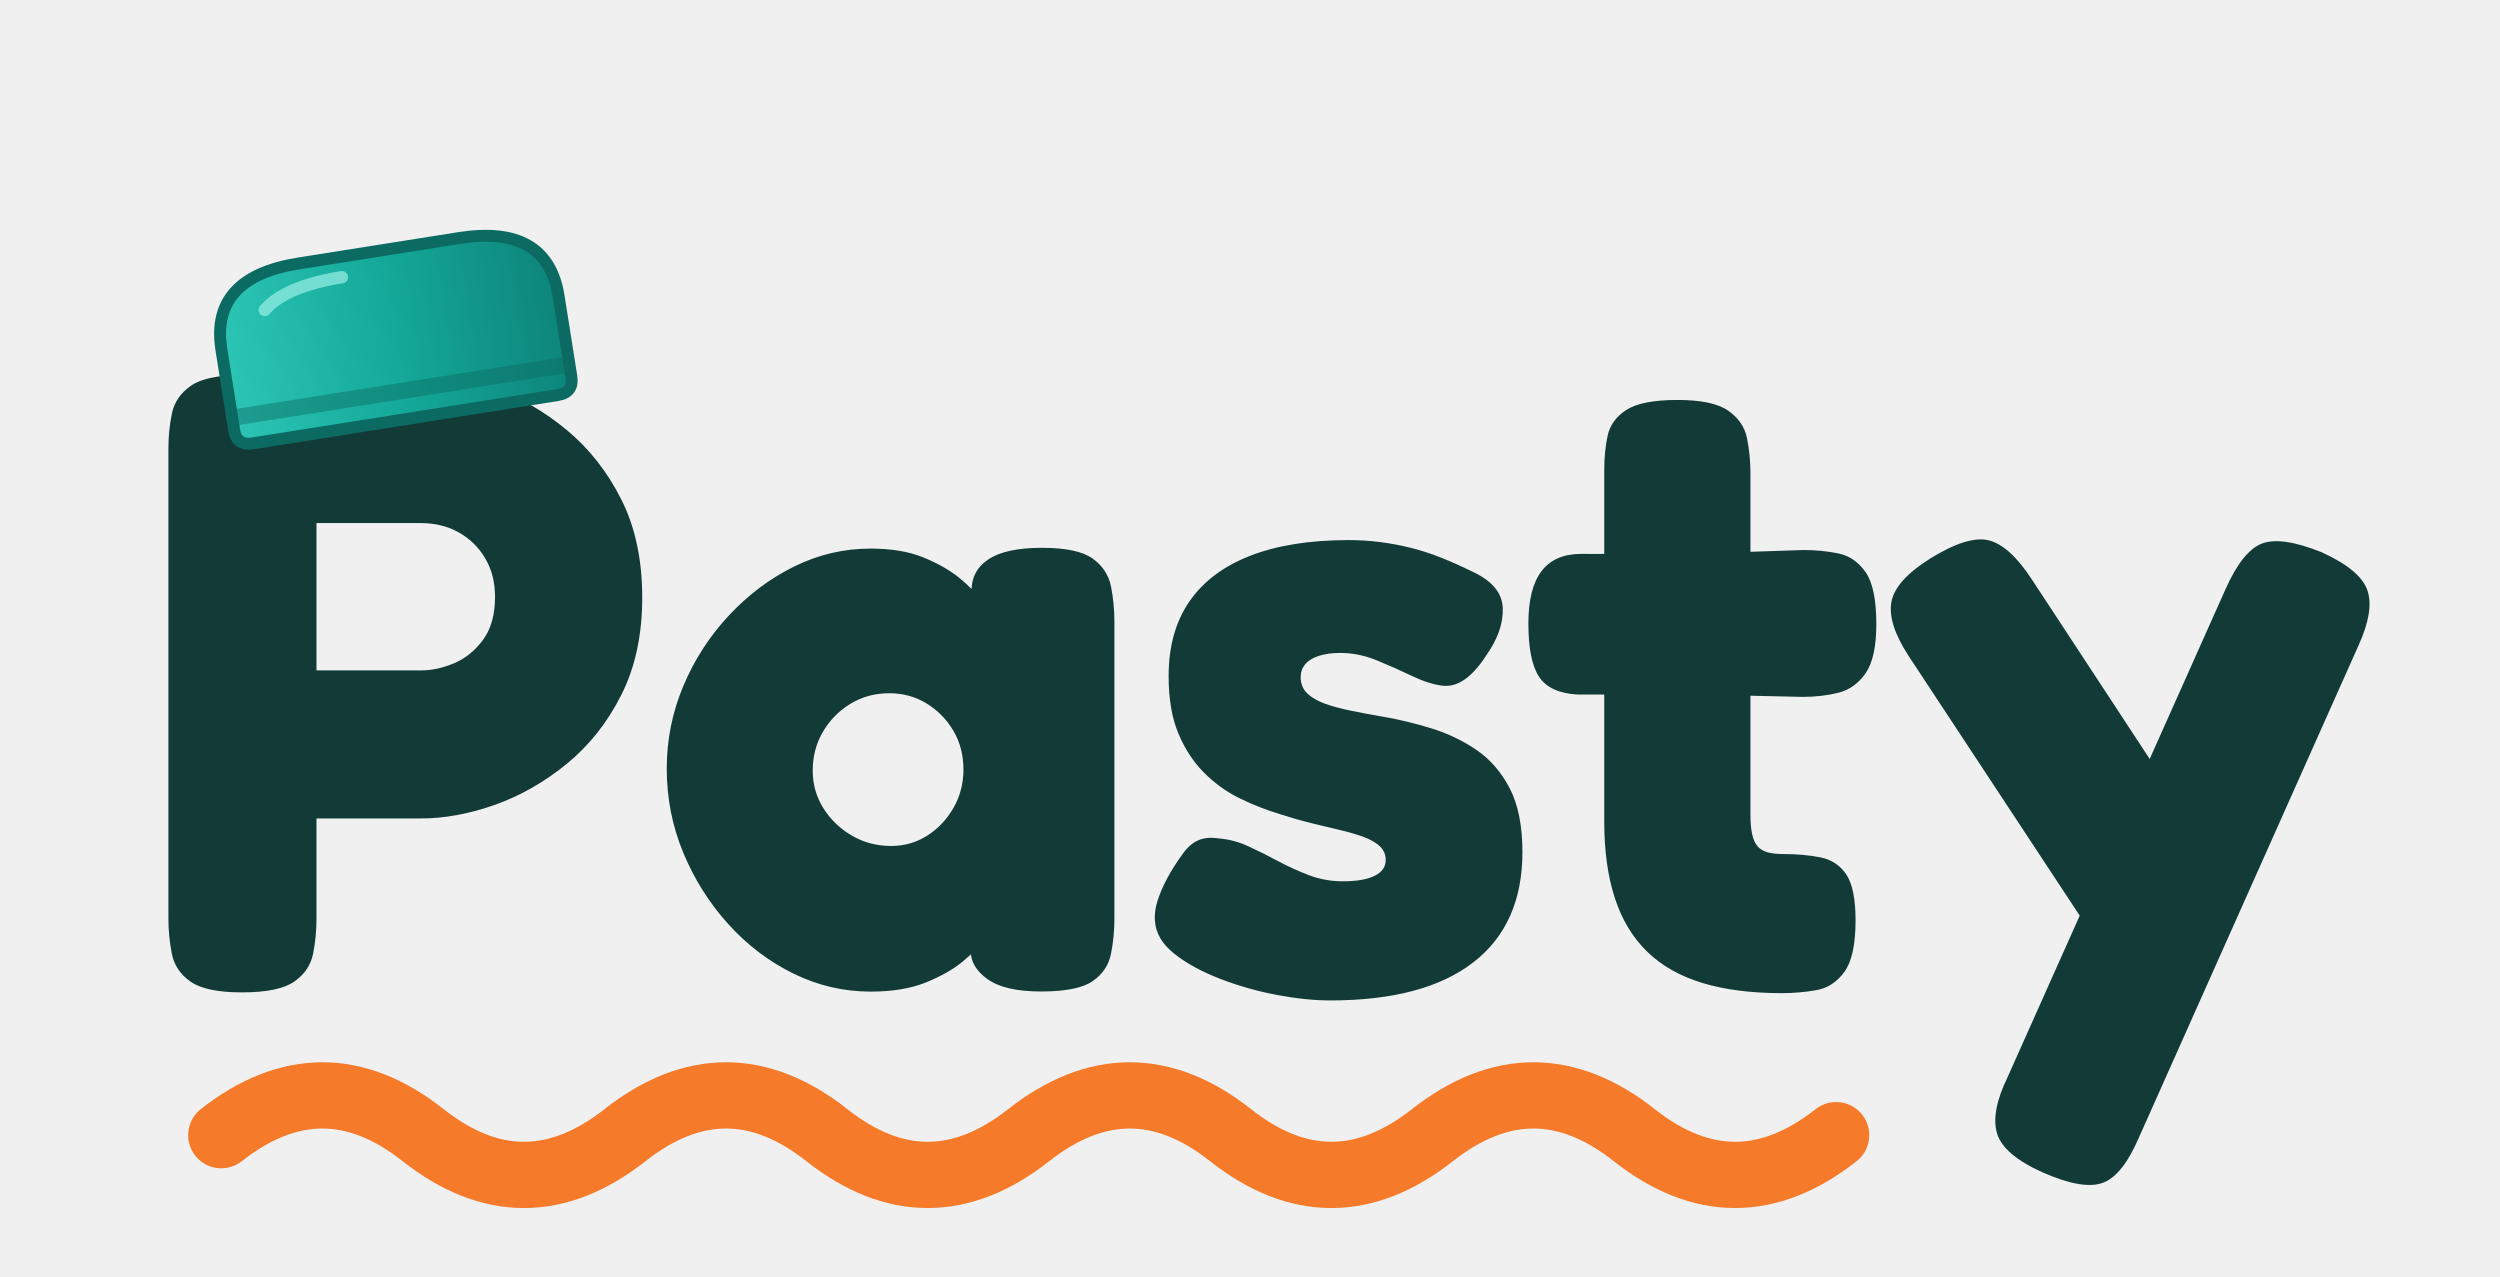
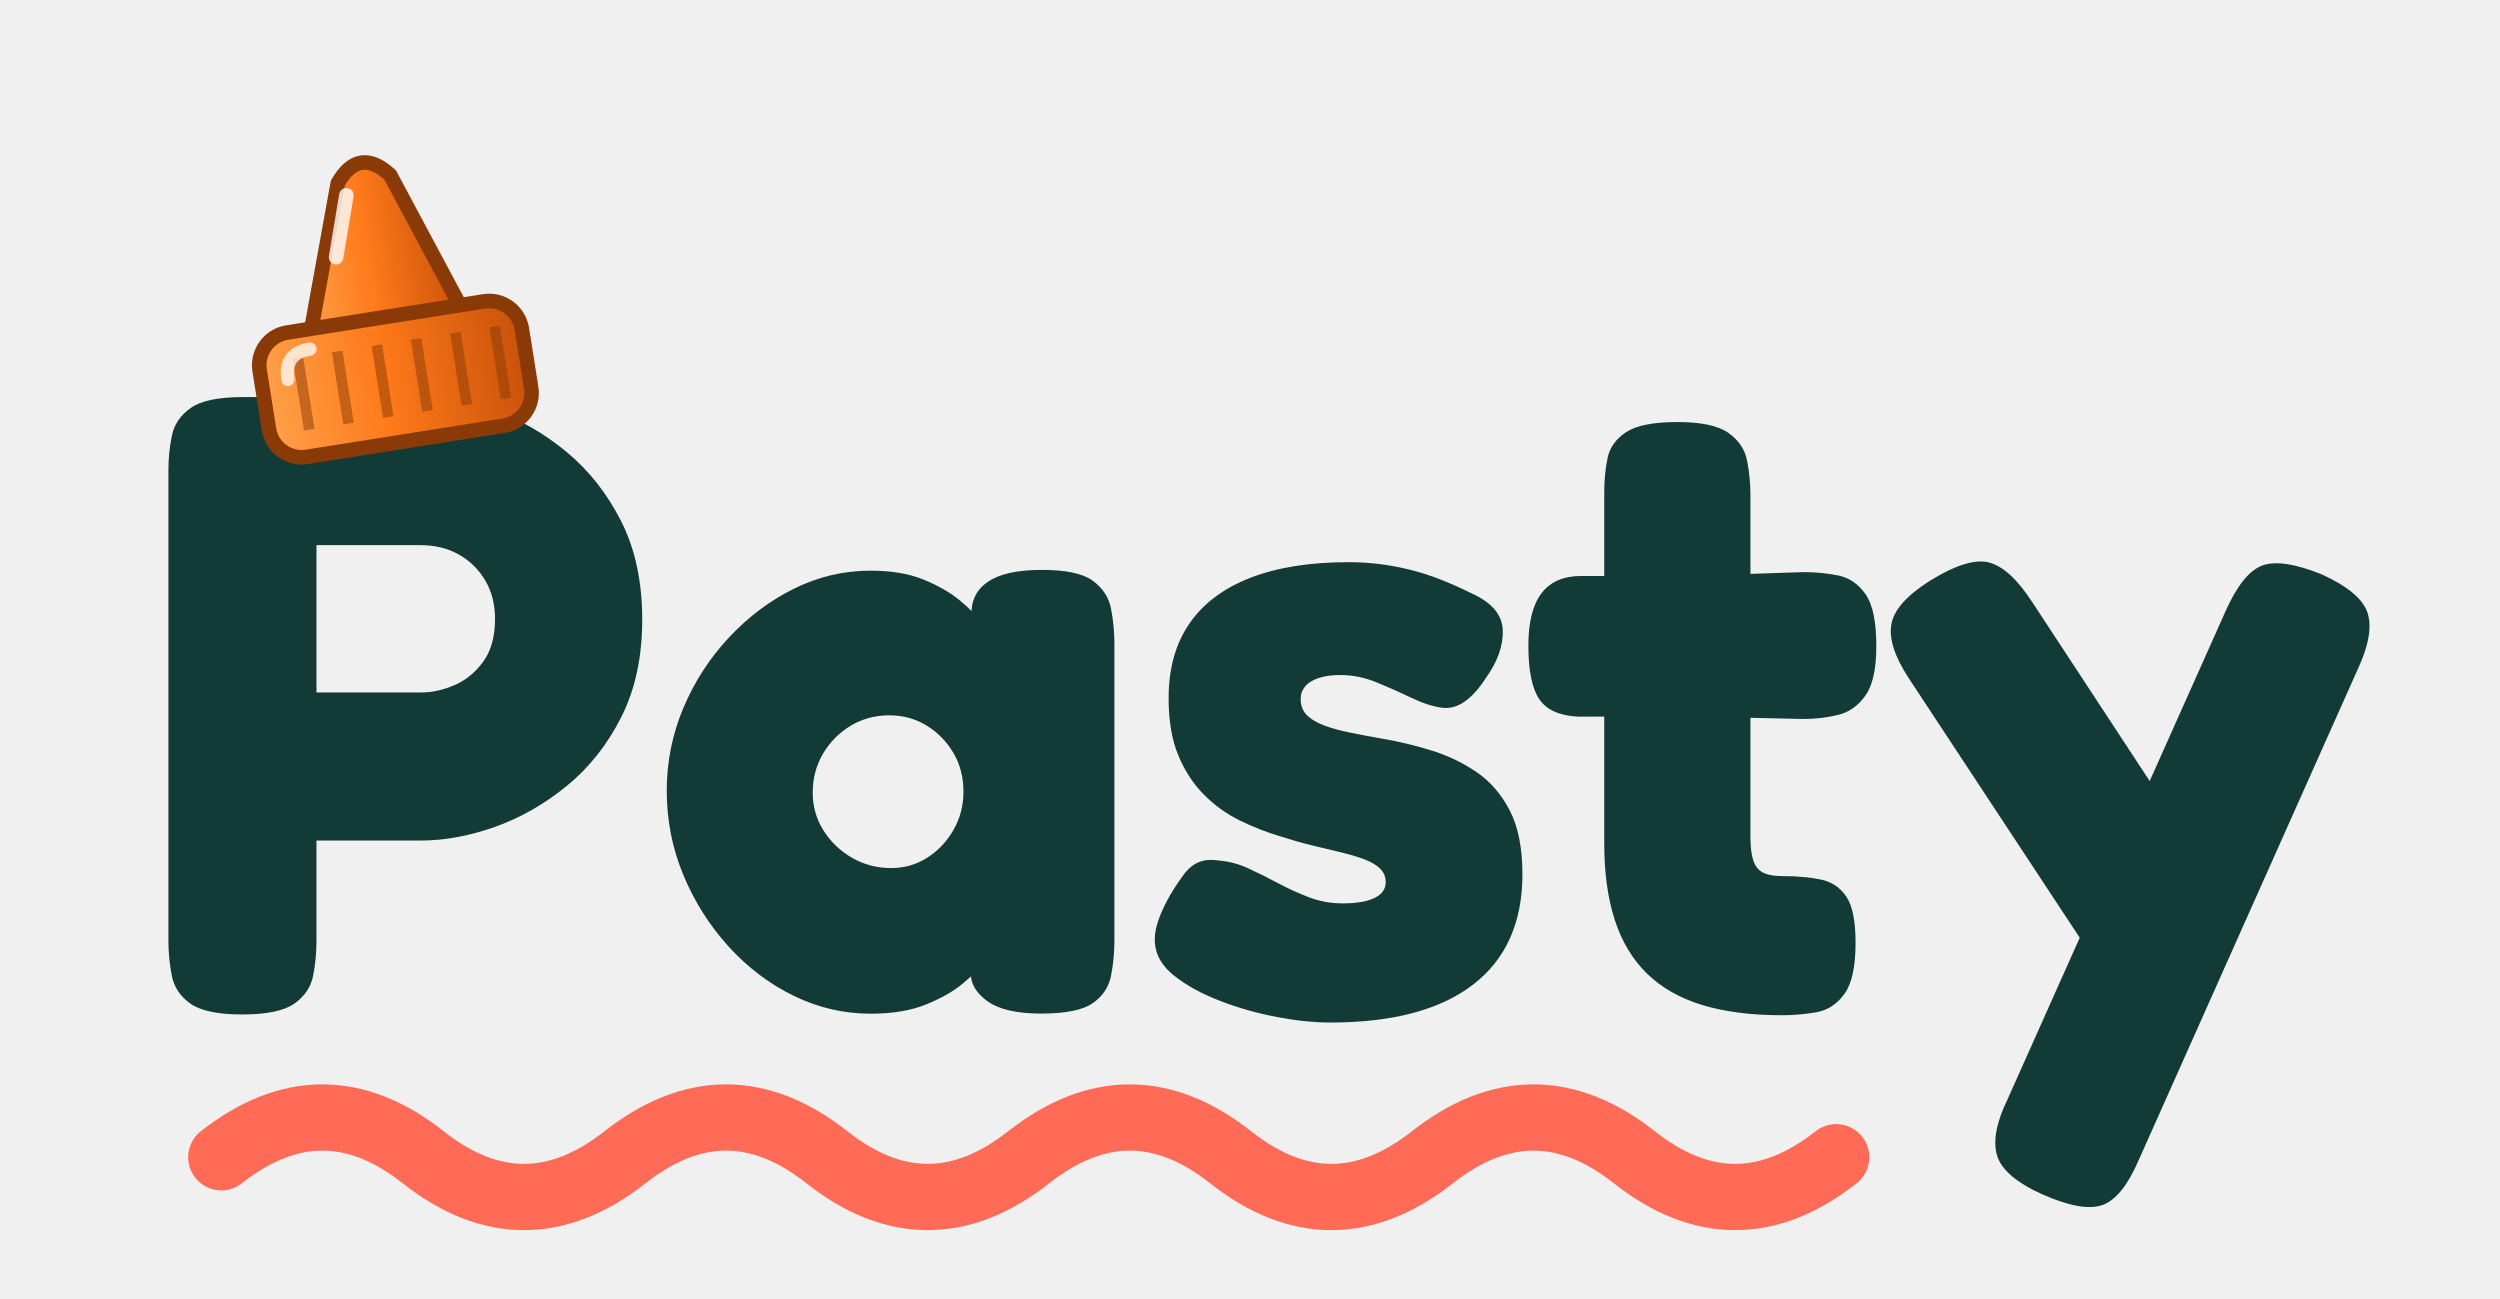
- <svg xmlns="http://www.w3.org/2000/svg" viewBox="0 37 566 289" role="img" aria-label="Pasty the Desktop Companion">
+ <svg xmlns="http://www.w3.org/2000/svg" viewBox="0 32 566 294" role="img" aria-label="Pasty the Desktop Companion">
  <defs>
    <linearGradient id="cap" x1="0" y1="0" x2="1" y2="0">
-       <stop offset="0" stop-color="#2CC5B5" />
-       <stop offset="0.5" stop-color="#14A99A" />
-       <stop offset="1" stop-color="#0E857A" />
+       <stop offset="0" stop-color="#FFA04A" />
+       <stop offset="0.45" stop-color="#FF7A1A" />
+       <stop offset="1" stop-color="#C9520A" />
    </linearGradient>
  </defs>
-   <path d="M 50.1,294.0 q 22.9,-18.0 45.7,0 t 45.7,0 q 22.9,-18.0 45.7,0 t 45.7,0 q 22.9,-18.0 45.7,0 t 45.7,0 q 22.9,-18.0 45.7,0 t 45.7,0" fill="none" stroke="#F57A2A" stroke-width="15.0" stroke-linecap="round" stroke-linejoin="round" />
+   <path d="M 50.1,294.0 q 22.9,-18.0 45.7,0 t 45.7,0 q 22.9,-18.0 45.7,0 t 45.7,0 q 22.9,-18.0 45.7,0 t 45.7,0 q 22.9,-18.0 45.7,0 t 45.7,0" fill="none" stroke="#FF6B57" stroke-width="15.0" stroke-linecap="round" stroke-linejoin="round" />
  <path d="M54.775 261.675Q46.625 261.675 43.138 259.238Q39.65 256.8 38.888 252.863Q38.125 248.925 38.125 244.8V138.575Q38.125 134.475 38.913 130.637Q39.7 126.8 43.2 124.35Q46.7 121.9 54.975 121.9H95.425Q103.35 121.9 112.038 124.975Q120.725 128.05 128.325 134.363Q135.925 140.675 140.663 150.075Q145.4 159.475 145.4 172.3Q145.4 184.95 140.663 194.337Q135.925 203.725 128.312 209.938Q120.7 216.15 112.013 219.225Q103.325 222.3 95.225 222.3H71.65V245.0Q71.65 249.125 70.875 252.963Q70.1 256.8 66.612 259.238Q63.125 261.675 54.775 261.675ZM71.65 188.775H95.425Q98.925 188.775 102.763 187.175Q106.6 185.575 109.338 181.887Q112.075 178.2 112.075 172.075Q112.075 167.175 109.863 163.425Q107.65 159.675 103.888 157.55Q100.125 155.425 95.225 155.425H71.65ZM235.7 261.475Q227.475 261.475 223.562 258.675Q219.65 255.875 219.775 252.075L222.225 250.4Q221.075 252.1 217.95 254.7Q214.825 257.3 209.688 259.4Q204.55 261.5 197.1 261.5Q188.0 261.5 179.7 257.45Q171.4 253.4 164.938 246.275Q158.475 239.15 154.712 230.1Q150.95 221.05 150.95 211.025Q150.95 201.225 154.712 192.287Q158.475 183.35 165.037 176.325Q171.6 169.3 179.812 165.25Q188.025 161.2 197.1 161.2Q204.225 161.2 209.175 163.25Q214.125 165.3 217.3 167.925Q220.475 170.55 221.875 172.65L219.95 171.225Q219.775 166.35 223.7 163.688Q227.625 161.025 235.9 161.025Q244.025 161.025 247.4 163.475Q250.775 165.925 251.537 169.8Q252.3 173.675 252.3 177.875V244.9Q252.3 249.05 251.537 252.912Q250.775 256.775 247.387 259.125Q244.0 261.475 235.7 261.475ZM201.75 228.525Q206.275 228.525 209.962 226.163Q213.65 223.8 215.887 219.863Q218.125 215.925 218.125 211.25Q218.125 206.325 215.863 202.475Q213.6 198.625 209.812 196.287Q206.025 193.95 201.35 193.95Q196.475 193.95 192.562 196.325Q188.65 198.7 186.325 202.65Q184.0 206.6 184.0 211.475Q184.0 216.125 186.412 219.975Q188.825 223.825 192.85 226.175Q196.875 228.525 201.75 228.525ZM301.175 263.5Q295.7 263.5 289.075 262.25Q282.45 261.0 276.225 258.6Q270.0 256.2 265.875 252.938Q261.75 249.675 261.475 245.475Q261.3 243.475 262.012 241.113Q262.725 238.75 264.188 235.975Q265.65 233.2 267.925 230.1Q269.425 228.05 271.337 227.225Q273.25 226.4 275.925 226.825Q279.3 227.075 282.625 228.6Q285.95 230.125 289.325 231.938Q292.7 233.75 296.337 235.137Q299.975 236.525 304.0 236.525Q308.7 236.525 311.212 235.288Q313.725 234.05 313.725 231.725Q313.725 229.85 312.413 228.613Q311.1 227.375 308.788 226.512Q306.475 225.65 303.462 224.938Q300.45 224.225 297.012 223.387Q293.575 222.55 289.95 221.375Q285.225 219.975 280.688 217.75Q276.15 215.525 272.538 211.875Q268.925 208.225 266.75 202.975Q264.575 197.725 264.575 190.075Q264.575 180.025 269.262 173.2Q273.95 166.375 283.05 162.825Q292.15 159.275 305.375 159.275Q308.925 159.275 312.4 159.712Q315.875 160.15 319.375 161.025Q322.875 161.9 326.325 163.275Q329.775 164.65 333.25 166.375Q340.025 169.45 340.225 174.662Q340.425 179.875 336.375 185.55Q334.05 189.125 331.613 190.825Q329.175 192.525 326.625 192.25Q323.425 191.85 319.663 190.037Q315.9 188.225 311.762 186.525Q307.625 184.825 303.45 184.825Q300.625 184.825 298.562 185.5Q296.5 186.175 295.487 187.4Q294.475 188.625 294.475 190.25Q294.475 192.6 296.0 194.025Q297.525 195.45 300.062 196.35Q302.6 197.25 305.962 197.925Q309.325 198.6 313.175 199.275Q318.475 200.175 324.062 201.9Q329.65 203.625 334.312 206.812Q338.975 210.0 341.825 215.525Q344.675 221.05 344.675 229.925Q344.675 246.3 333.525 254.9Q322.375 263.5 301.175 263.5ZM403.425 261.85Q393.025 261.85 385.438 259.55Q377.85 257.25 372.913 252.45Q367.975 247.65 365.588 240.288Q363.2 232.925 363.2 222.95V143.55Q363.2 139.225 363.963 135.65Q364.725 132.075 368.2 129.812Q371.675 127.55 379.8 127.55Q387.775 127.55 391.263 129.975Q394.75 132.4 395.525 136.225Q396.3 140.05 396.3 144.175V221.425Q396.3 224.125 396.7 225.9Q397.1 227.675 397.913 228.6Q398.725 229.525 400.1 229.938Q401.475 230.35 403.575 230.35Q408.425 230.35 412.175 231.113Q415.925 231.875 418.013 235.0Q420.1 238.125 420.1 245.4Q420.1 253.55 417.575 257.025Q415.05 260.5 411.213 261.175Q407.375 261.85 403.425 261.85ZM357.975 162.4 380.675 162.45 408.3 161.525Q412.425 161.525 416.175 162.287Q419.925 163.05 422.363 166.525Q424.8 170.0 424.8 178.3Q424.8 185.925 422.375 189.412Q419.95 192.9 416.213 193.837Q412.475 194.775 408.175 194.775L382.425 194.2L357.225 194.25Q350.875 193.9 348.45 190.237Q346.025 186.575 346.025 178.125Q346.025 170.225 349.0 166.312Q351.975 162.4 357.975 162.4ZM462.55 302.475Q453.6 298.475 452.138 293.625Q450.675 288.775 454.525 280.85L503.875 170.35Q507.725 161.725 512.138 160.05Q516.55 158.375 525.675 162.05Q534.45 166.075 535.988 170.675Q537.525 175.275 534.025 183.0L484.3 294.425Q480.625 303.05 476.15 304.763Q471.675 306.475 462.55 302.475ZM479.35 257.2 432.075 185.45Q427.3 178.1 428.225 173.238Q429.15 168.375 437 163.45Q445.575 158.15 450.275 159.337Q454.975 160.525 459.925 168.05L493.4 219.05Z" fill="#123B37" />
  <g transform="rotate(-9 91.8 131.9)">
-     <path d="M 53.1,128.2 L 53.1,109.8 Q 53.1,93.3 73.4,93.3 L 110.2,93.3 Q 130.4,93.3 130.4,109.8 L 130.4,128.2 Q 130.4,131.9 126.7,131.9 L 56.8,131.9 Q 53.1,131.9 53.1,128.2 Z" fill="url(#cap)" stroke="#0B6B62" stroke-width="2.7" />
-     <rect x="54.1" y="123.6" width="75.4" height="3.7" fill="#0B6B62" opacity="0.45" />
-     <path d="M 64.2,102.5 Q 69.7,97.9 82.6,97.9" fill="none" stroke="#9AF0E5" stroke-width="2.8" stroke-linecap="round" opacity="0.7" />
+     <path d="M 73.7,106.4 L 85.8,71.8 Q 91.8,64.3 97.8,71.8 L 109.8,106.4 Z" fill="url(#cap)" stroke="#8A3A06" stroke-width="3.3" stroke-linejoin="round" />
+     <rect x="61.7" y="103.4" width="60.1" height="28.5" rx="7.5" fill="url(#cap)" stroke="#8A3A06" stroke-width="3.3" />
+     <path d="M 70.7,109.4 L 70.7,125.9 M 79.7,109.4 L 79.7,125.9 M 88.8,109.4 L 88.8,125.9 M 97.8,109.4 L 97.8,125.9 M 106.8,109.4 L 106.8,125.9 M 115.8,109.4 L 115.8,125.9" stroke="#8A3A06" stroke-width="2.4" opacity="0.5" />
+     <path d="M 82.8,88.3 L 87.3,74.8" stroke="#FFFFFF" stroke-width="3.3" stroke-linecap="round" opacity="0.8" />
+     <path d="M 67.7,113.9 Q 67.7,107.9 73.7,107.9" fill="none" stroke="#FFFFFF" stroke-width="3.0" stroke-linecap="round" opacity="0.75" />
  </g>
</svg>
